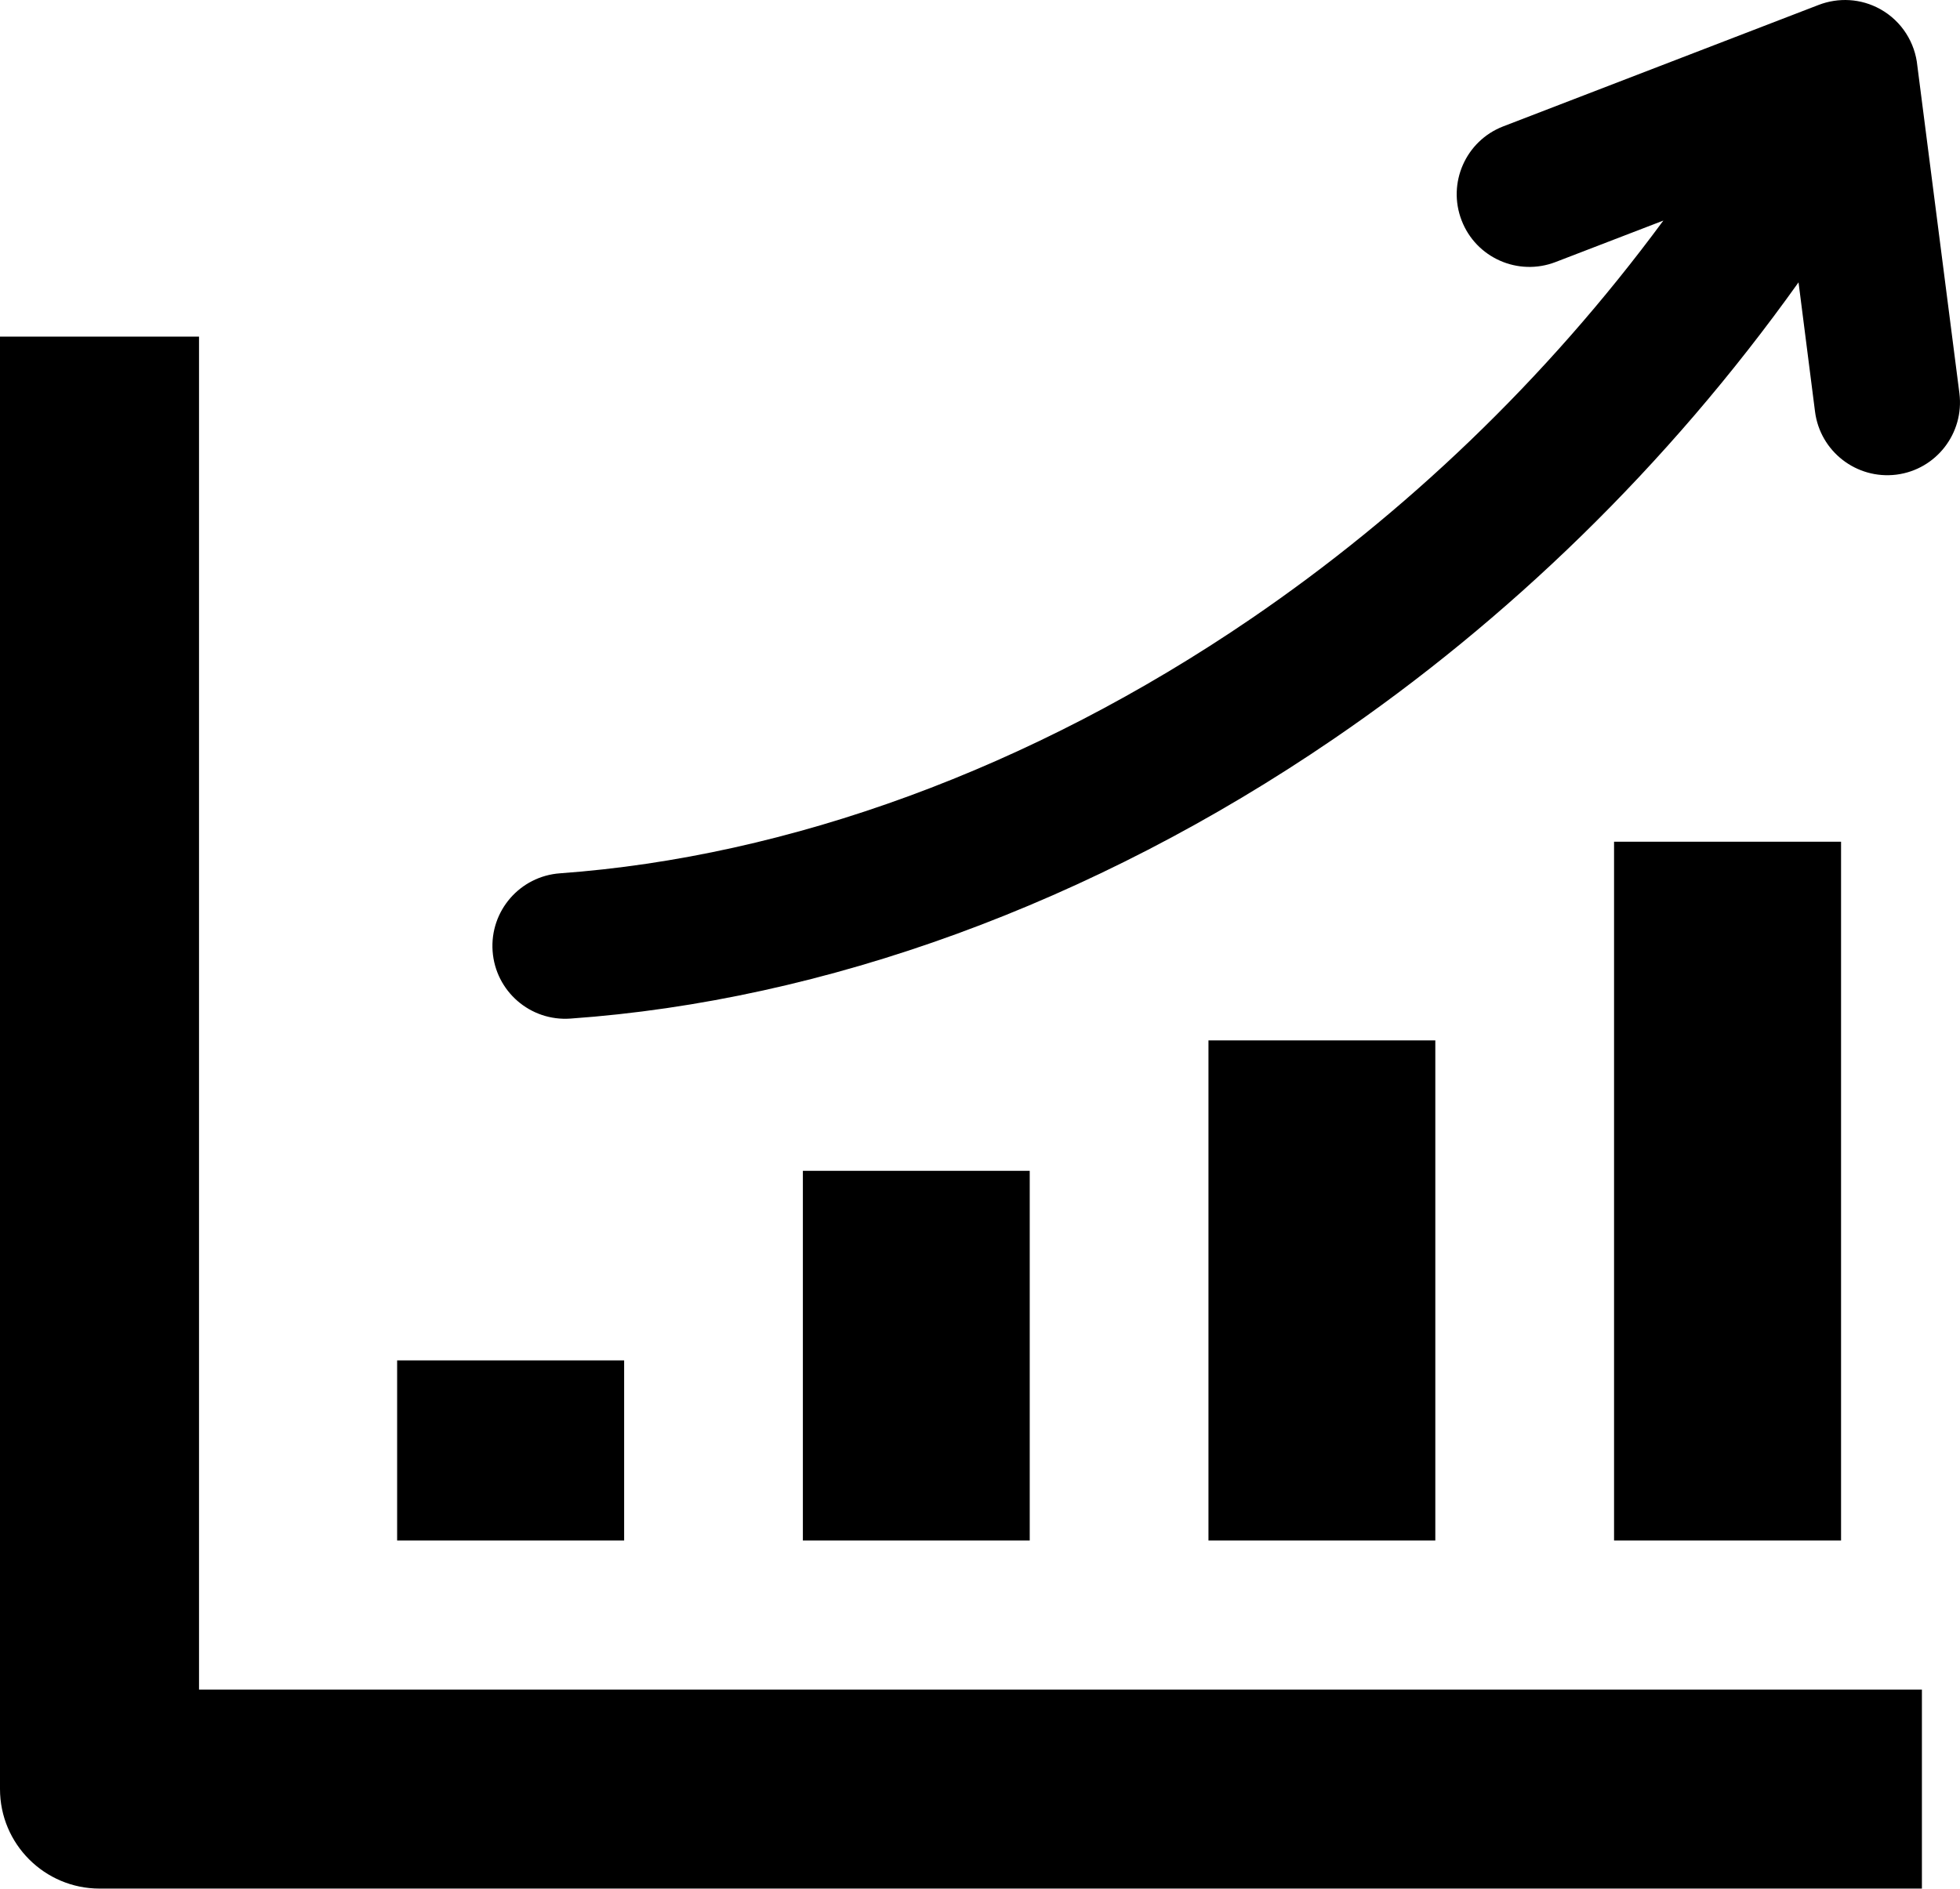
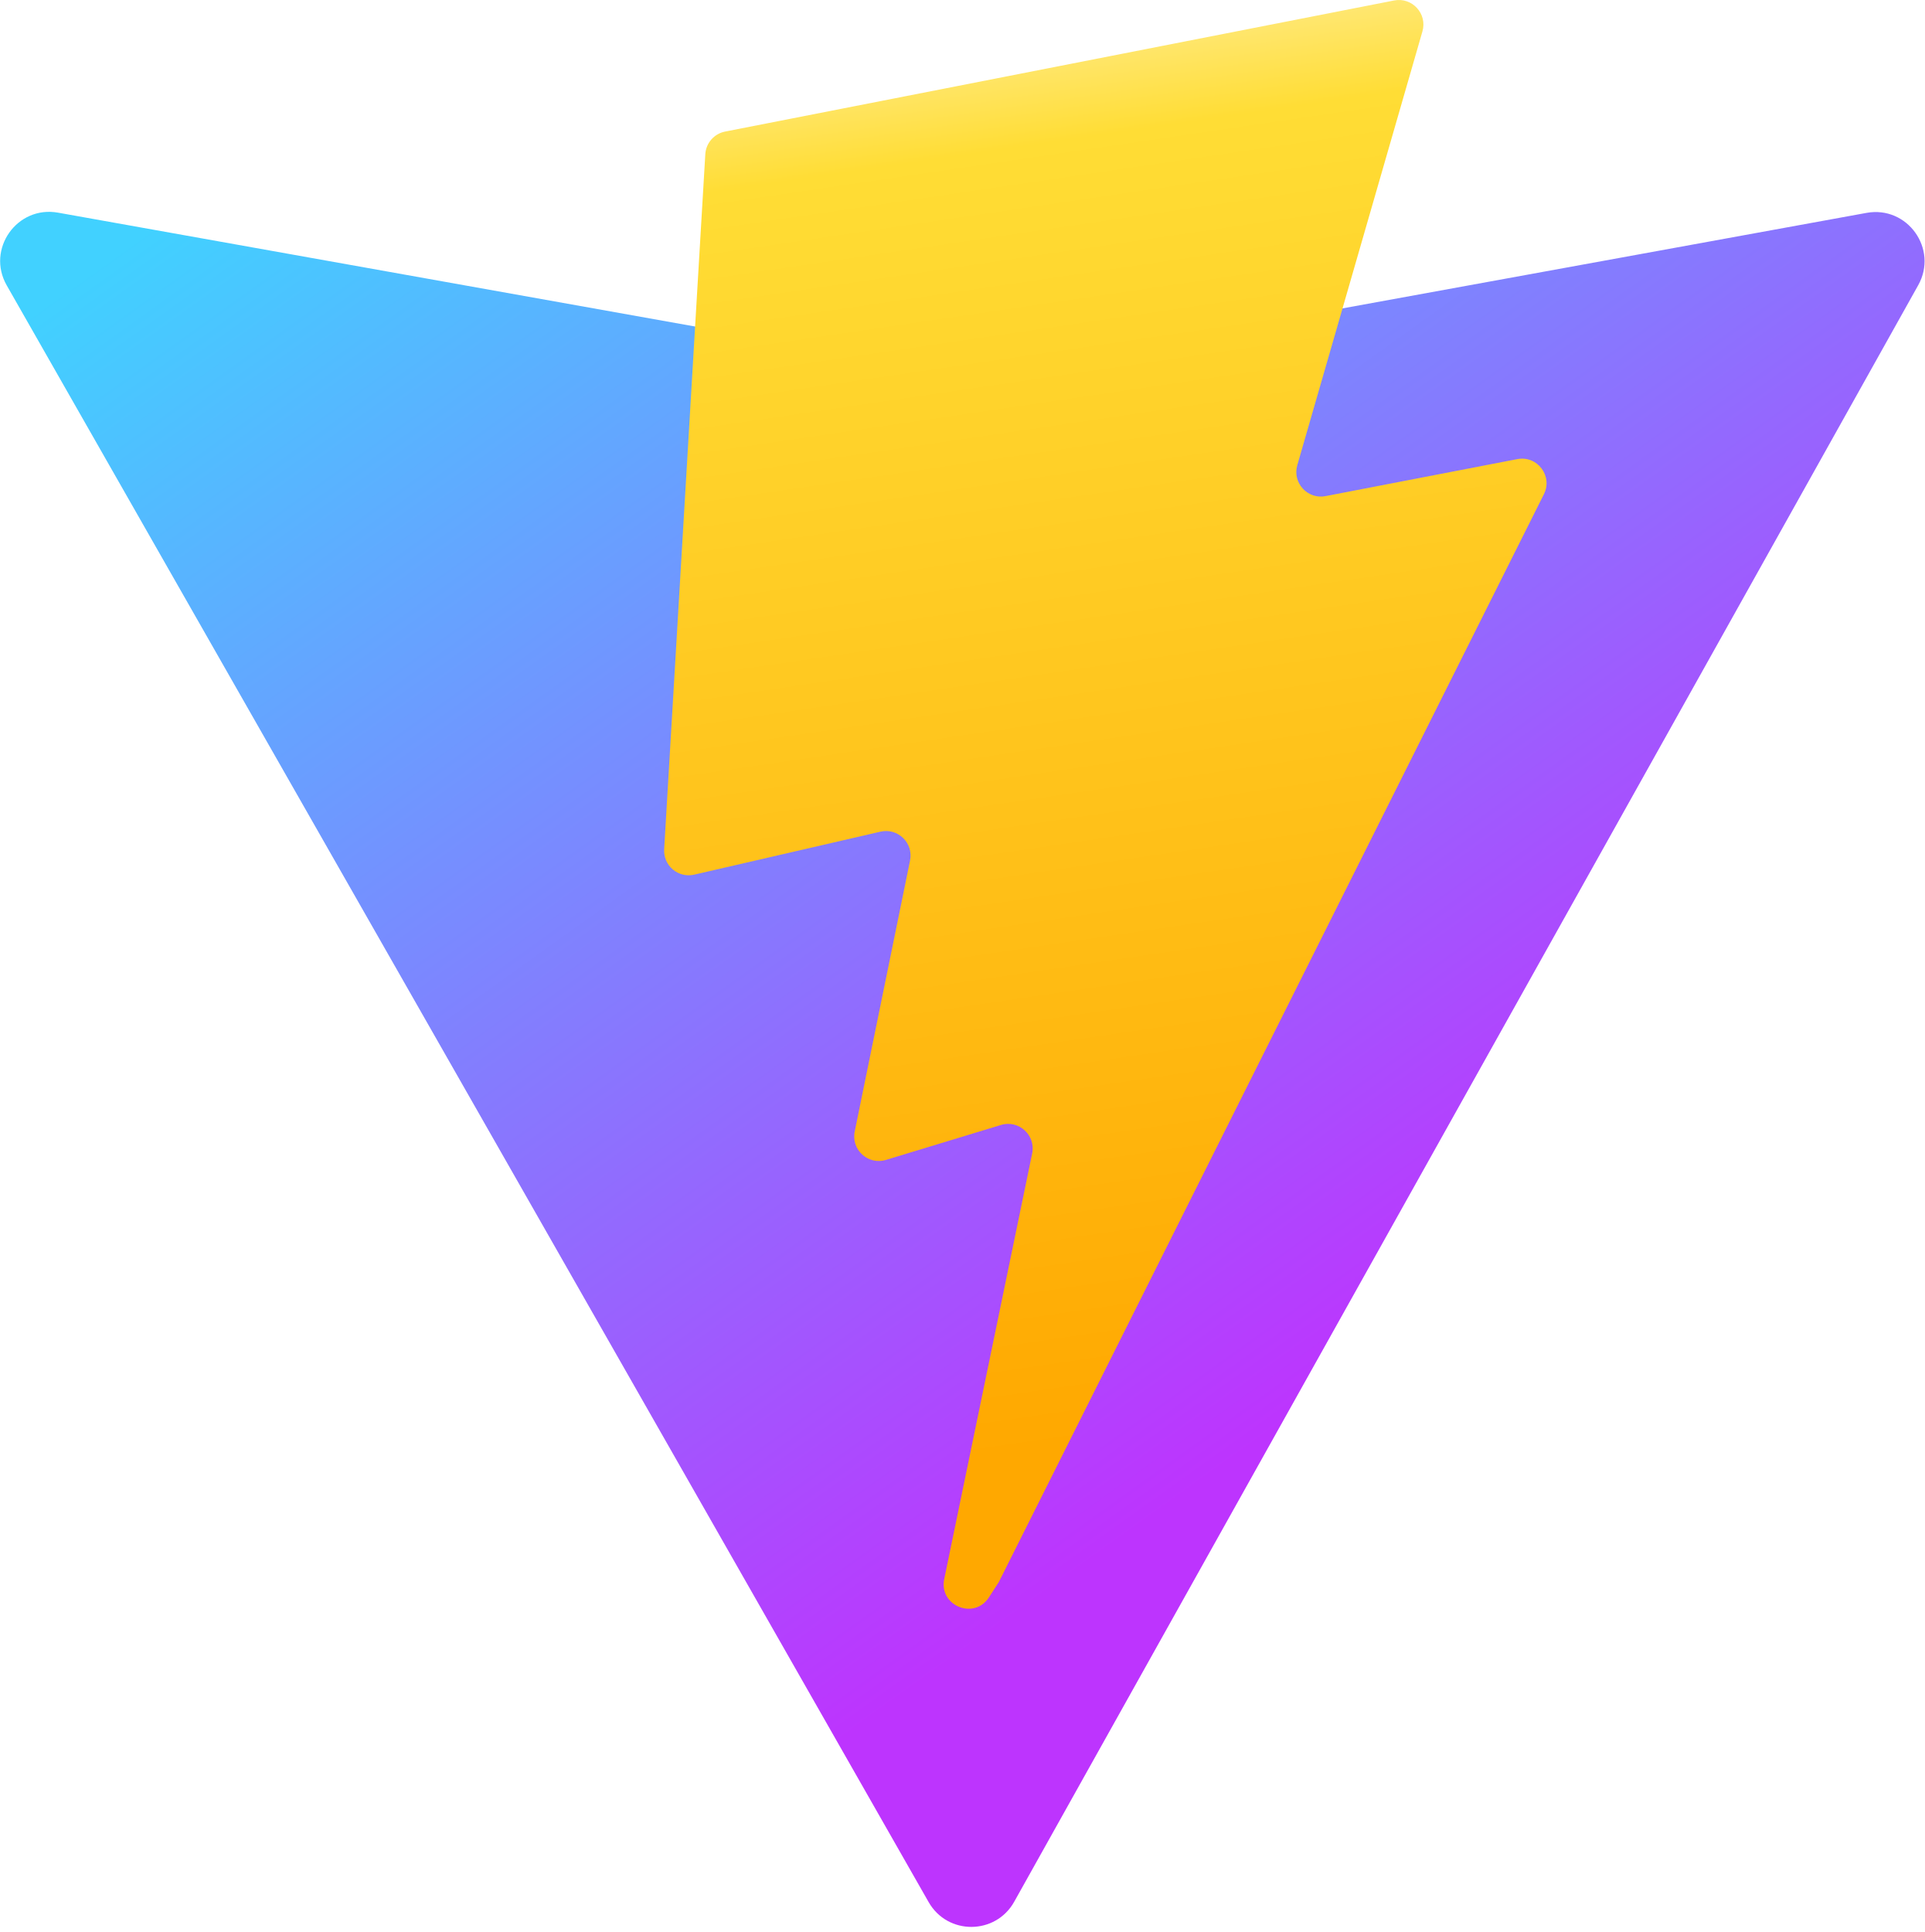
- <svg xmlns="http://www.w3.org/2000/svg" shape-rendering="geometricPrecision" text-rendering="geometricPrecision" image-rendering="optimizeQuality" fill-rule="evenodd" clip-rule="evenodd" viewBox="0 0 512 493.46">
-   <path fill-rule="nonzero" d="M103.74 355.45v47.06h59.3v-47.06h-59.3zM51.99 87.96v353.51h450.06v51.99H26.02C11.66 493.46 0 481.81 0 467.45V87.96h51.99zm417.83-14.19l4.31 33.78c1.33 10.41 10.83 17.76 21.25 16.47 10.41-1.32 17.76-10.83 16.47-21.24l-10.99-85.57c-.58-6.01-4.03-11.66-9.67-14.81-5.15-2.86-11-3.07-16.1-1.12l-82.41 31.74c-9.79 3.78-14.65 14.78-10.87 24.57 3.77 9.79 14.77 14.65 24.56 10.87l28.14-10.83c-30.84 41.83-67.77 76.77-107.64 103.99-57.43 39.21-120.76 62.24-180.55 66.56-10.5.74-18.38 9.83-17.64 20.33.75 10.5 9.84 18.38 20.34 17.63 66.35-4.68 136.31-30 199.3-73.03 45.31-30.91 87.1-71.08 121.5-119.34zm-48.19 146.16v182.58h59.3V219.93h-59.3zm-105.95 51.91v130.67h59.26V271.84h-59.26zm-105.95 34.08v96.59h59.26v-96.59h-59.26z" />
+ <svg xmlns="http://www.w3.org/2000/svg" aria-hidden="true" role="img" class="iconify iconify--logos" width="31.88" height="32" preserveAspectRatio="xMidYMid meet" viewBox="0 0 256 257">
+   <defs>
+     <linearGradient id="IconifyId1813088fe1fbc01fb466" x1="-.828%" x2="57.636%" y1="7.652%" y2="78.411%">
+       <stop offset="0%" stop-color="#41D1FF" />
+       <stop offset="100%" stop-color="#BD34FE" />
+     </linearGradient>
+     <linearGradient id="IconifyId1813088fe1fbc01fb467" x1="43.376%" x2="50.316%" y1="2.242%" y2="89.03%">
+       <stop offset="0%" stop-color="#FFEA83" />
+       <stop offset="8.333%" stop-color="#FFDD35" />
+       <stop offset="100%" stop-color="#FFA800" />
+     </linearGradient>
+   </defs>
+   <path fill="url(#IconifyId1813088fe1fbc01fb466)" d="M255.153 37.938L134.897 252.976c-2.483 4.44-8.862 4.466-11.382.048L.875 37.958c-2.746-4.814 1.371-10.646 6.827-9.67l120.385 21.517a6.537 6.537 0 0 0 2.322-.004l117.867-21.483c5.438-.991 9.574 4.796 6.877 9.62Z" />
+   <path fill="url(#IconifyId1813088fe1fbc01fb467)" d="M185.432.063L96.44 17.501a3.268 3.268 0 0 0-2.634 3.014l-5.474 92.456a3.268 3.268 0 0 0 3.997 3.378l24.777-5.718c2.318-.535 4.413 1.507 3.936 3.838l-7.361 36.047c-.495 2.426 1.782 4.5 4.151 3.78l15.304-4.649c2.372-.72 4.652 1.36 4.15 3.788l-11.698 56.621c-.732 3.542 3.979 5.473 5.943 2.437l1.313-2.028l72.516-144.72c1.215-2.423-.88-5.186-3.54-4.672l-25.505 4.922c-2.396.462-4.435-1.77-3.759-4.114l16.646-57.705c.677-2.35-1.37-4.583-3.769-4.113Z" />
</svg>
